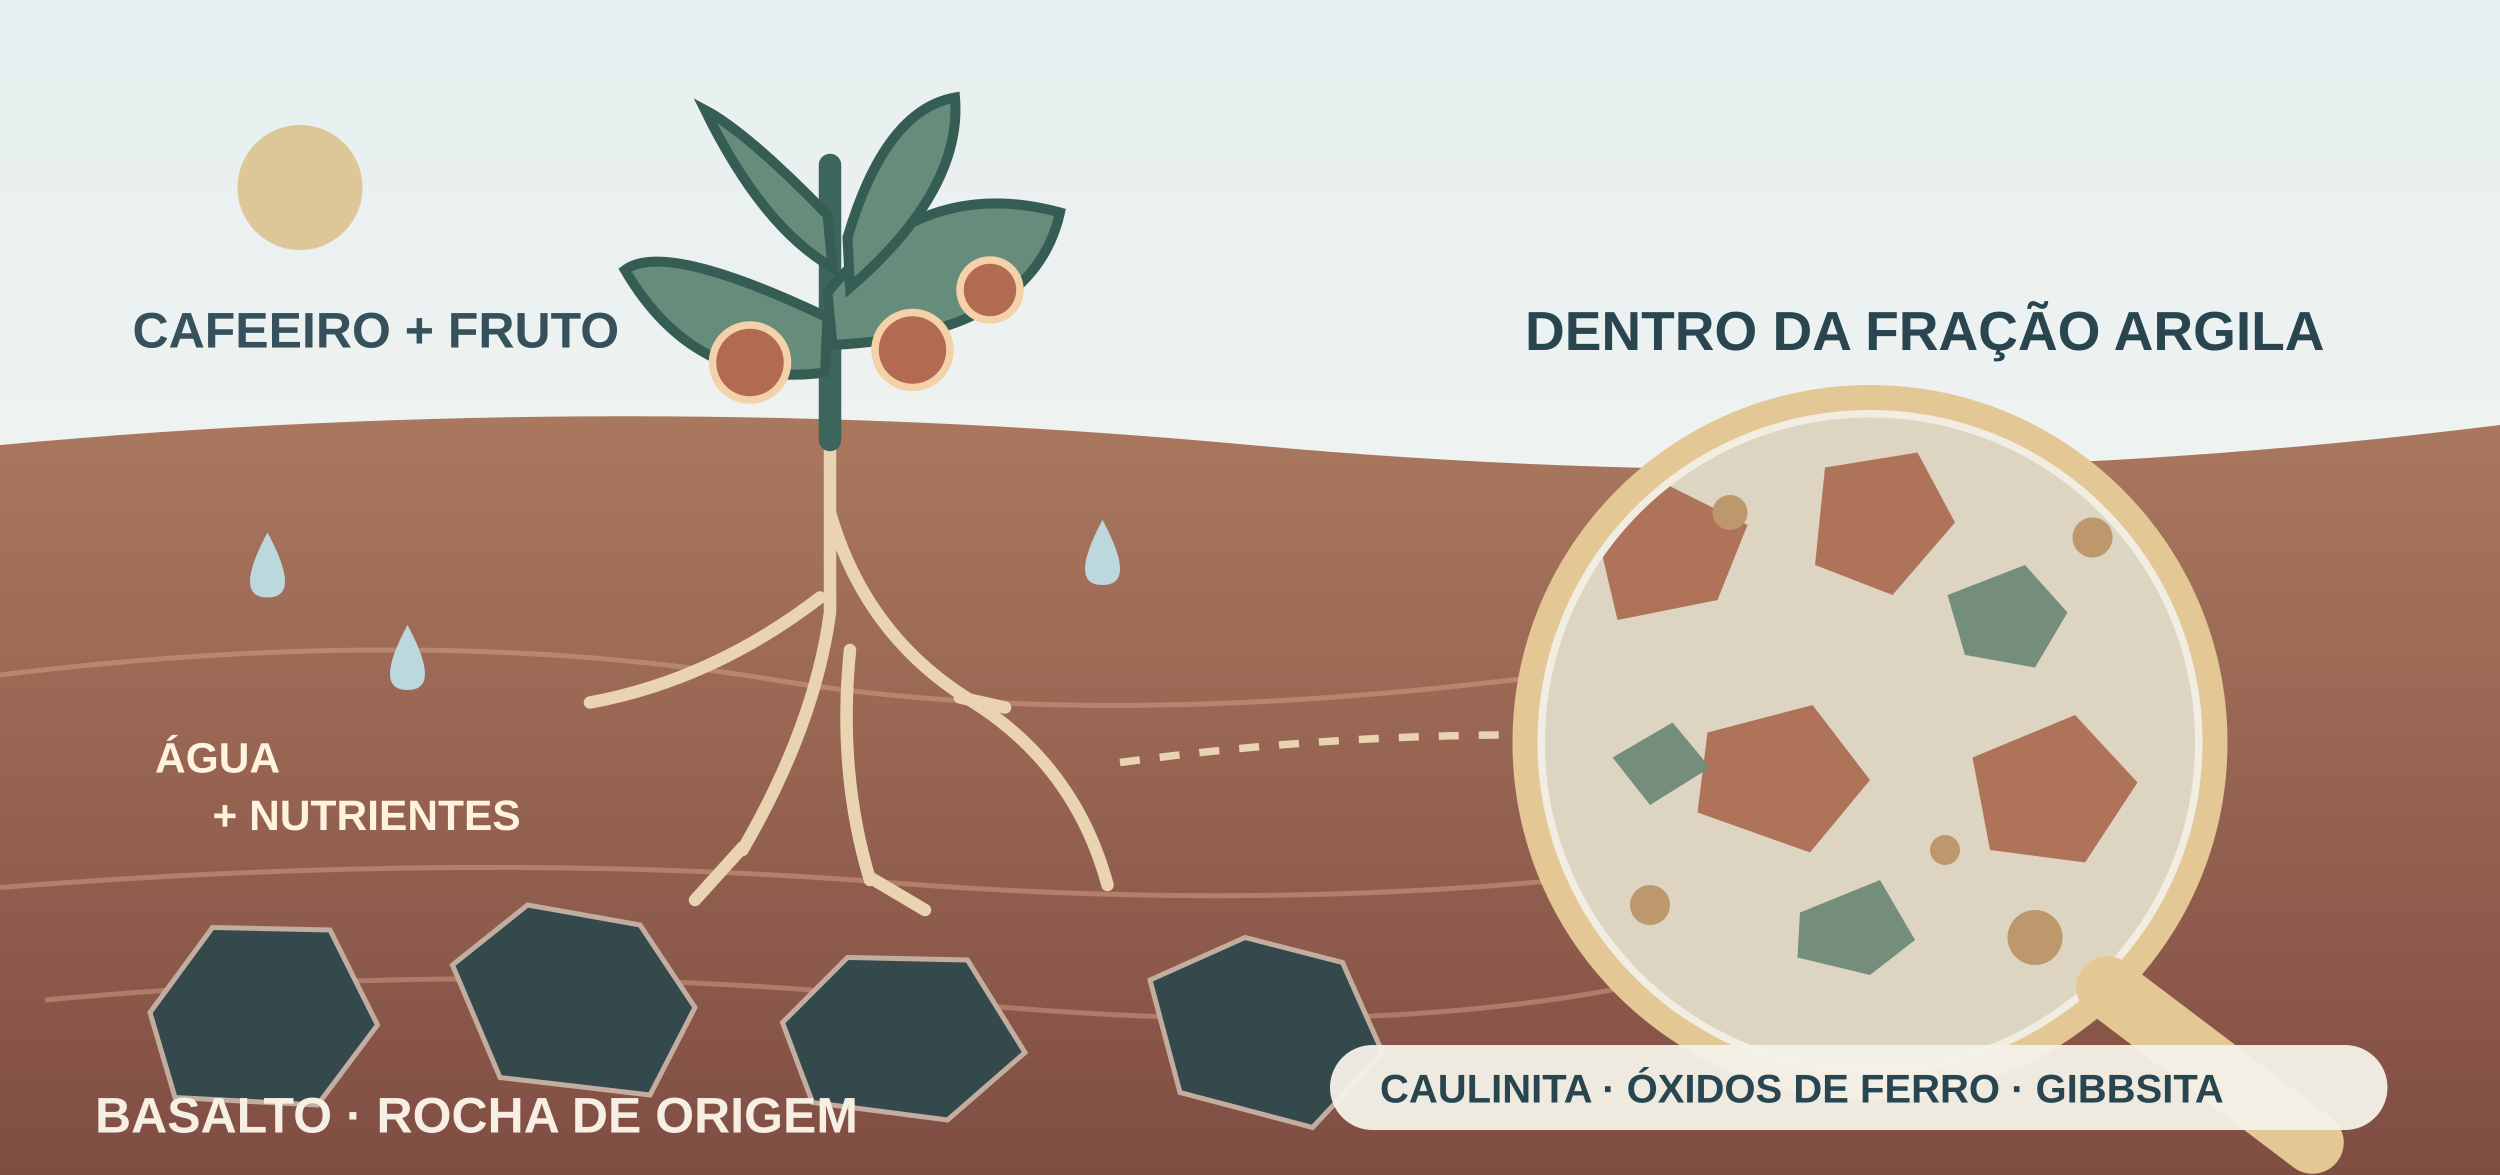
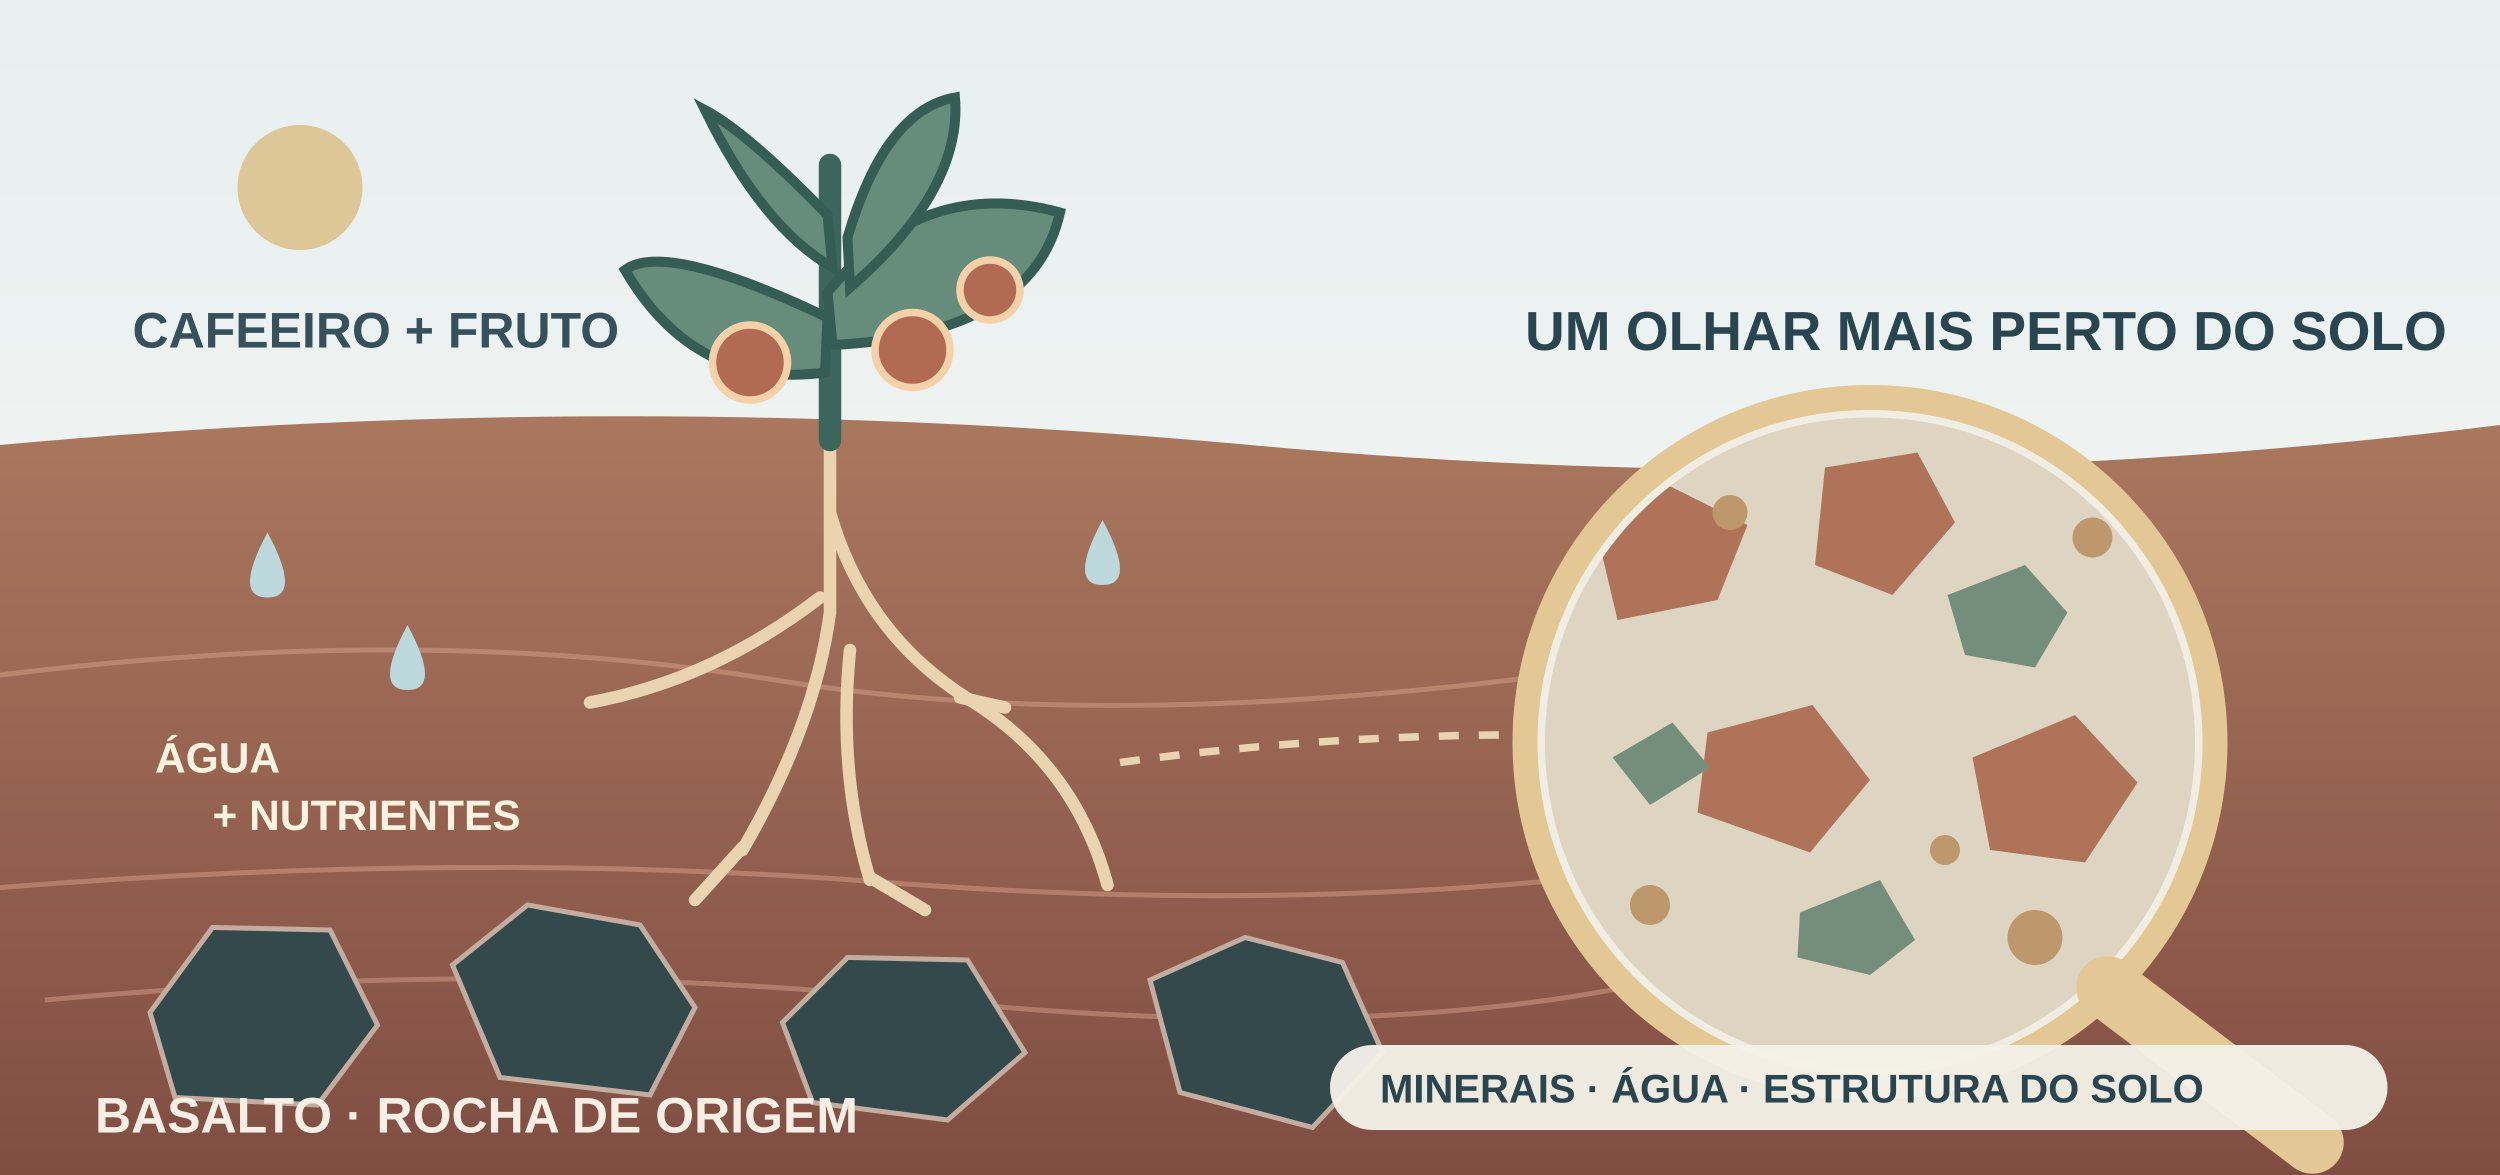
<svg xmlns="http://www.w3.org/2000/svg" viewBox="0 0 1000 470" role="img" aria-labelledby="title desc">
  <defs>
    <linearGradient id="sky" x2="0" y2="1">
      <stop stop-color="#e7eff0" />
      <stop offset="1" stop-color="#faf8f2" />
    </linearGradient>
    <linearGradient id="earth" x2="0" y2="1">
      <stop stop-color="#aa785e" />
      <stop offset="1" stop-color="#804d43" />
    </linearGradient>
    <clipPath id="ground">
      <path d="M0 178Q250 155 500 178T1000 170V470H0Z" />
    </clipPath>
    <clipPath id="glass">
      <circle cx="748" cy="297" r="130" />
    </clipPath>
  </defs>
  <rect width="1000" height="470" fill="url(#sky)" />
  <circle cx="120" cy="75" r="25" fill="#d9bb82" opacity=".8" />
  <path d="M0 178Q250 155 500 178T1000 170V470H0Z" fill="url(#earth)" />
  <g clip-path="url(#ground)" stroke="#d9a489" stroke-width="2" fill="none" opacity=".48">
    <path d="M0 270Q170 249 310 272T650 266" />
    <path d="M0 355Q190 340 355 353T670 347" />
    <path d="M18 400Q205 383 370 400T650 395" />
  </g>
  <g fill="#34494b" stroke="#c3ada0" stroke-width="2">
    <path d="M60 405l25-34 47 1 19 38-24 32-57-3Z" />
    <path d="M181 386l30-24 45 8 22 33-18 35-60-7Z" />
    <path d="M313 409l26-26 48 1 23 37-31 27-54-7Z" />
    <path d="M460 392l38-17 39 10 16 36-28 30-53-14Z" />
  </g>
  <text x="38" y="453" fill="#f7eee4" font-family="Montserrat,Arial,sans-serif" font-size="20" font-weight="700">BASALTO · ROCHA DE ORIGEM</text>
  <g fill="none" stroke="#e9d3b1" stroke-width="5" stroke-linecap="round">
    <path d="M332 171v74q-6 45-35 95M332 205q14 49 56 75t55 74M328 239q-43 33-92 42M340 260q-5 49 8 92" />
    <path d="M297 339l-19 21M384 279l18 4M348 351l22 13" />
  </g>
  <path d="M332 176V66" stroke="#3c665b" stroke-width="9" stroke-linecap="round" />
  <g fill="#668c7c" stroke="#365d54" stroke-width="4">
    <path d="M331 127Q266 96 250 108Q278 156 330 149Z" />
    <path d="M331 117Q369 70 424 85Q413 134 333 138Z" />
    <path d="M331 86Q299 53 282 44Q305 91 333 107Z" />
    <path d="M339 95Q354 44 382 39Q385 76 340 115Z" />
  </g>
  <g fill="#b36a53" stroke="#f5d1aa" stroke-width="3">
    <circle cx="300" cy="145" r="15" />
    <circle cx="365" cy="140" r="15" />
    <circle cx="396" cy="116" r="12" />
  </g>
  <g fill="#bcd8dc">
    <path d="M107 213q-14 26 0 26t0-26Z" />
    <path d="M163 250q-14 26 0 26t0-26Z" />
    <path d="M441 208q-14 26 0 26t0-26Z" />
  </g>
  <g font-family="Montserrat,Arial,sans-serif" font-weight="700">
    <text x="53" y="139" fill="#36515b" font-size="20">CAFEEIRO + FRUTO</text>
    <text x="62" y="309" fill="#fff2df" font-size="17">ÁGUA</text>
    <text x="85" y="332" fill="#fff2df" font-size="17">+ NUTRIENTES</text>
  </g>
  <path d="M448 305Q535 293 625 294" fill="none" stroke="#e9d3b1" stroke-width="3" stroke-dasharray="8 8" />
  <circle cx="748" cy="297" r="138" fill="#f2ede2" stroke="#e3c895" stroke-width="10" />
  <g clip-path="url(#glass)">
    <rect x="610" y="159" width="276" height="277" fill="#ddd4c2" />
    <g fill="#af735a">
      <path d="M639 214l28-20 32 16-12 30-40 8Z" />
      <path d="M730 187l37-6 15 28-25 29-31-12Z" />
      <path d="M683 293l42-11 23 30-24 29-45-16Z" />
      <path d="M789 303l41-17 25 27-21 32-38-5Z" />
    </g>
    <g fill="#758e7c">
      <path d="M645 303l24-14 15 18-24 15Z" />
      <path d="M779 238l31-12 17 19-13 22-28-5Z" />
      <path d="M720 365l32-13 14 24-18 14-29-7Z" />
    </g>
    <g fill="#bd986c">
      <circle cx="692" cy="205" r="7" />
      <circle cx="814" cy="375" r="11" />
      <circle cx="778" cy="340" r="6" />
      <circle cx="660" cy="362" r="8" />
      <circle cx="837" cy="215" r="8" />
    </g>
  </g>
  <path d="M843 395l82 62" stroke="#e3c895" stroke-width="25" stroke-linecap="round" />
-   <text x="610" y="140" fill="#294650" font-family="Montserrat,Arial,sans-serif" font-weight="700" font-size="22">DENTRO DA FRAÇÃO ARGILA</text>
+   <text x="610" y="140" fill="#294650" font-family="Montserrat,Arial,sans-serif" font-weight="700" font-size="22">UM OLHAR MAIS PERTO DO SOLO</text>
  <rect x="532" y="418" width="423" height="34" rx="17" fill="#f5f1e8" opacity=".95" />
-   <text x="552" y="441" fill="#294650" font-family="Montserrat,Arial,sans-serif" font-size="16" font-weight="700">CAULINITA · ÓXIDOS DE FERRO · GIBBSITA</text>
+   <text x="552" y="441" fill="#294650" font-family="Montserrat,Arial,sans-serif" font-size="16" font-weight="700">MINERAIS · ÁGUA · ESTRUTURA DO SOLO</text>
</svg>
